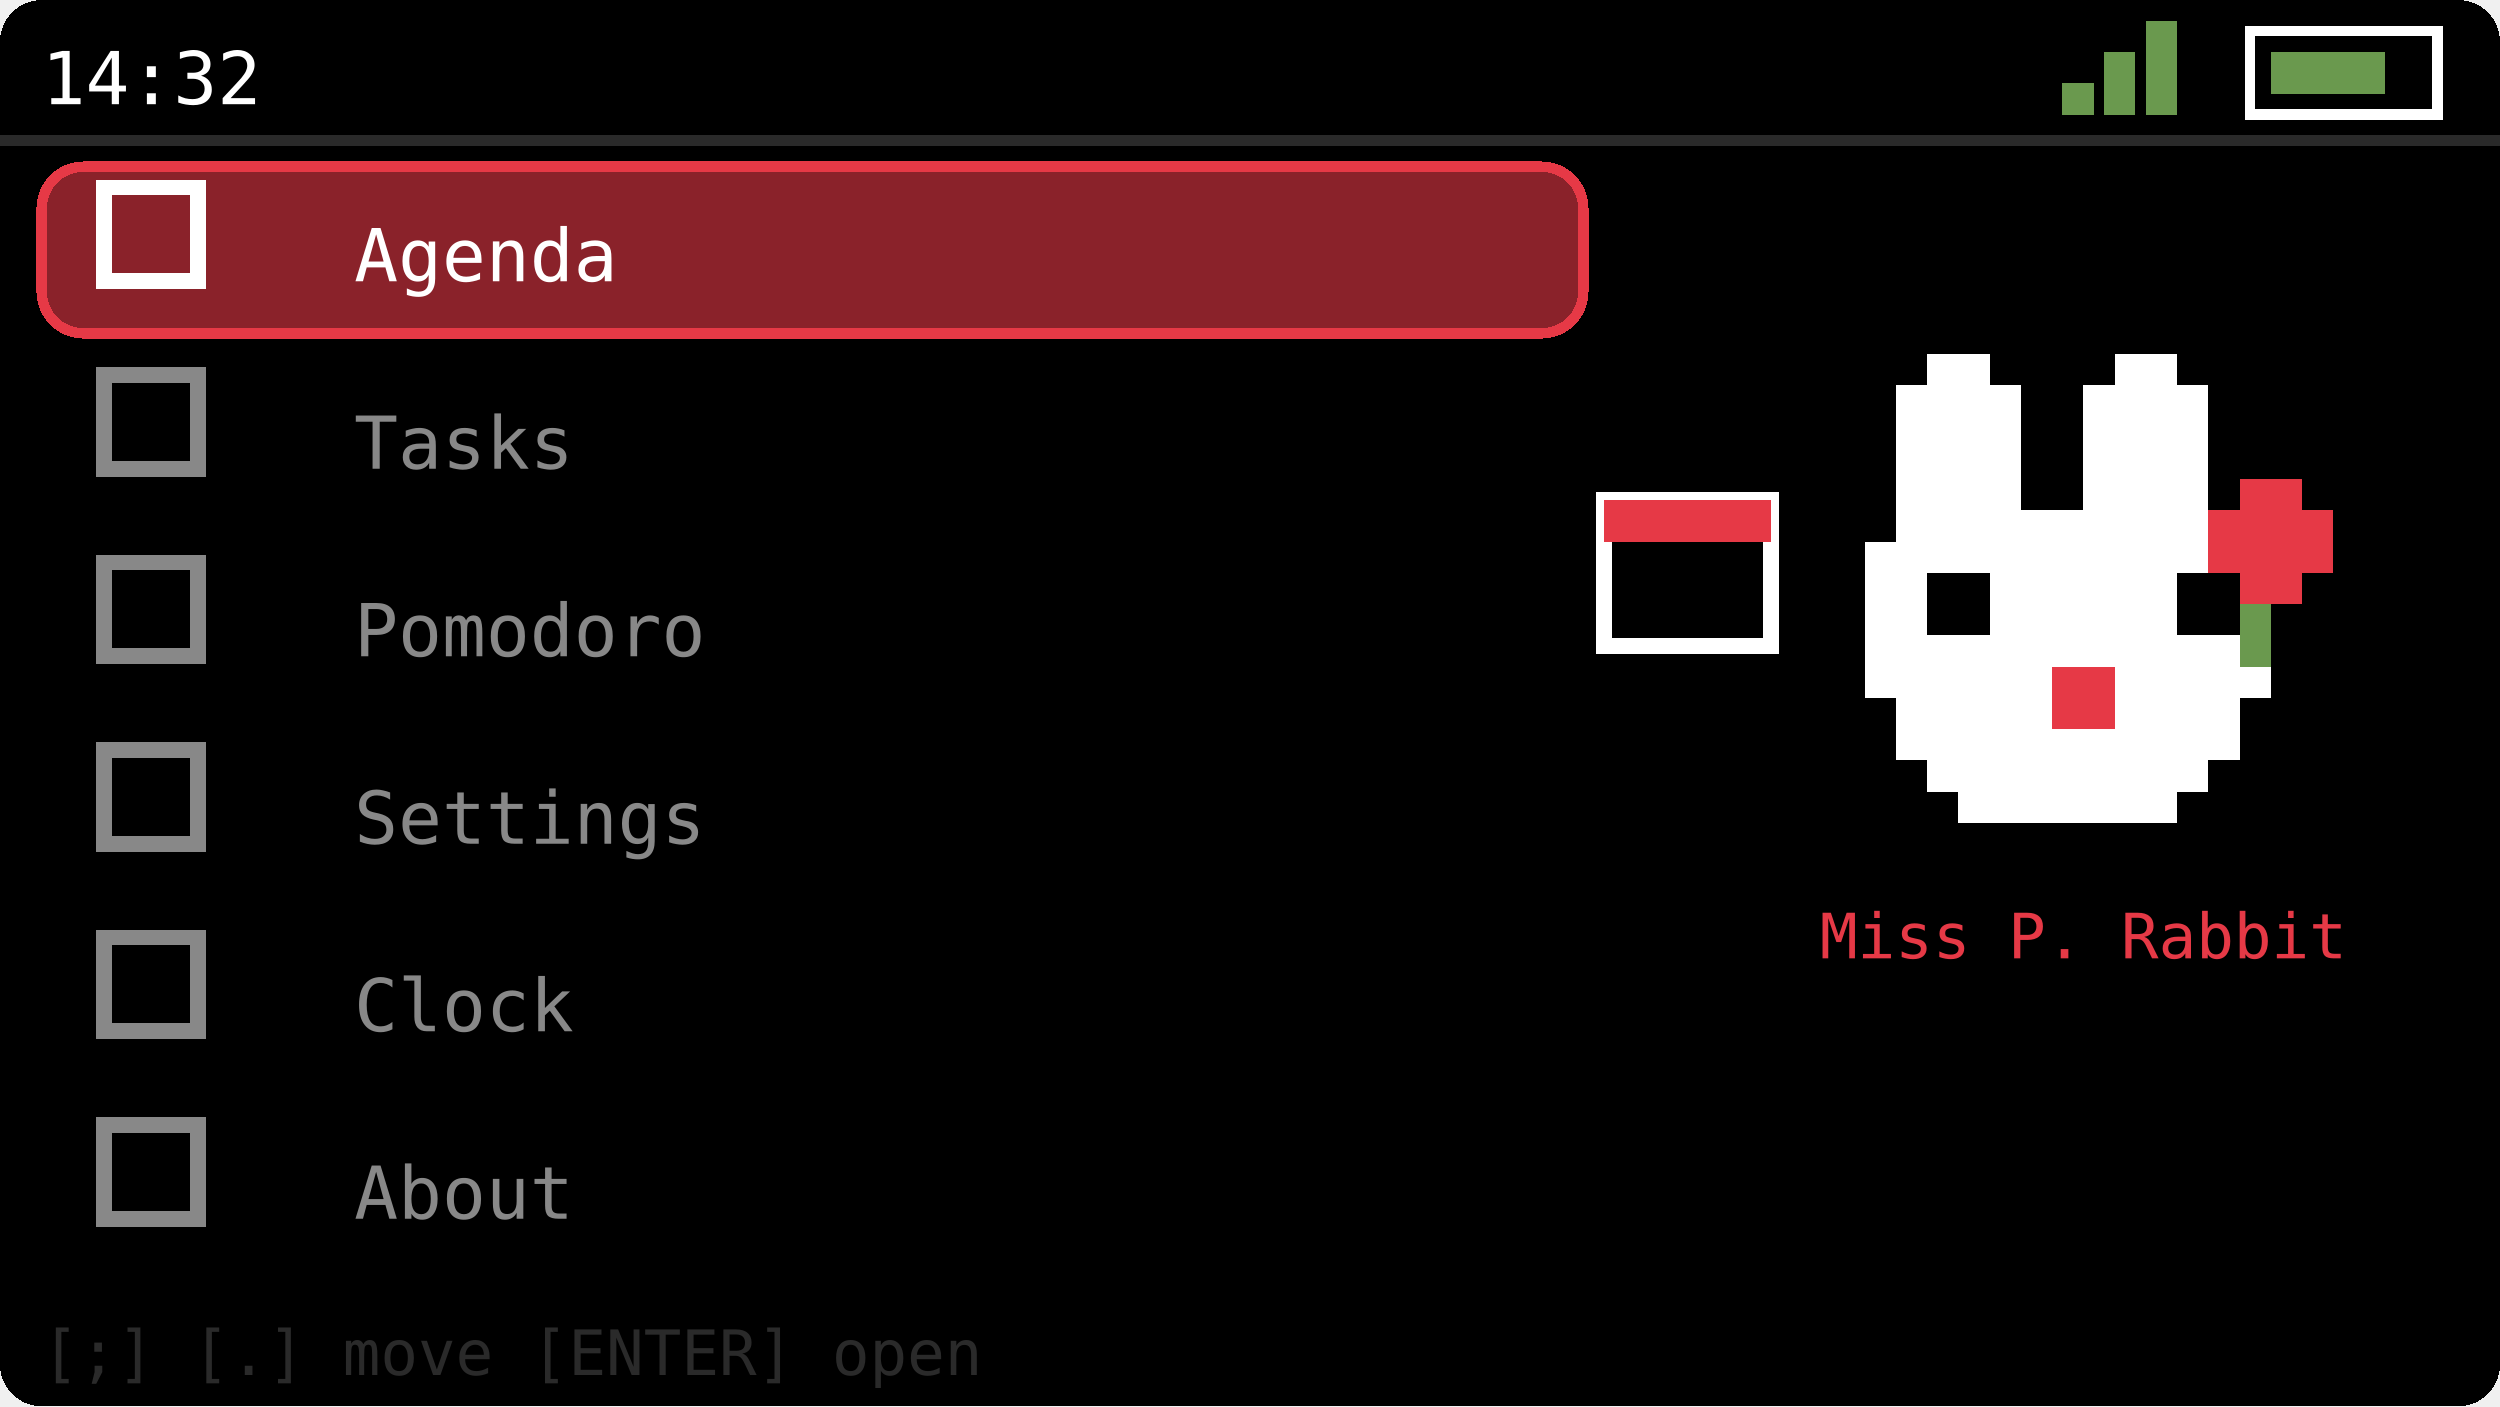
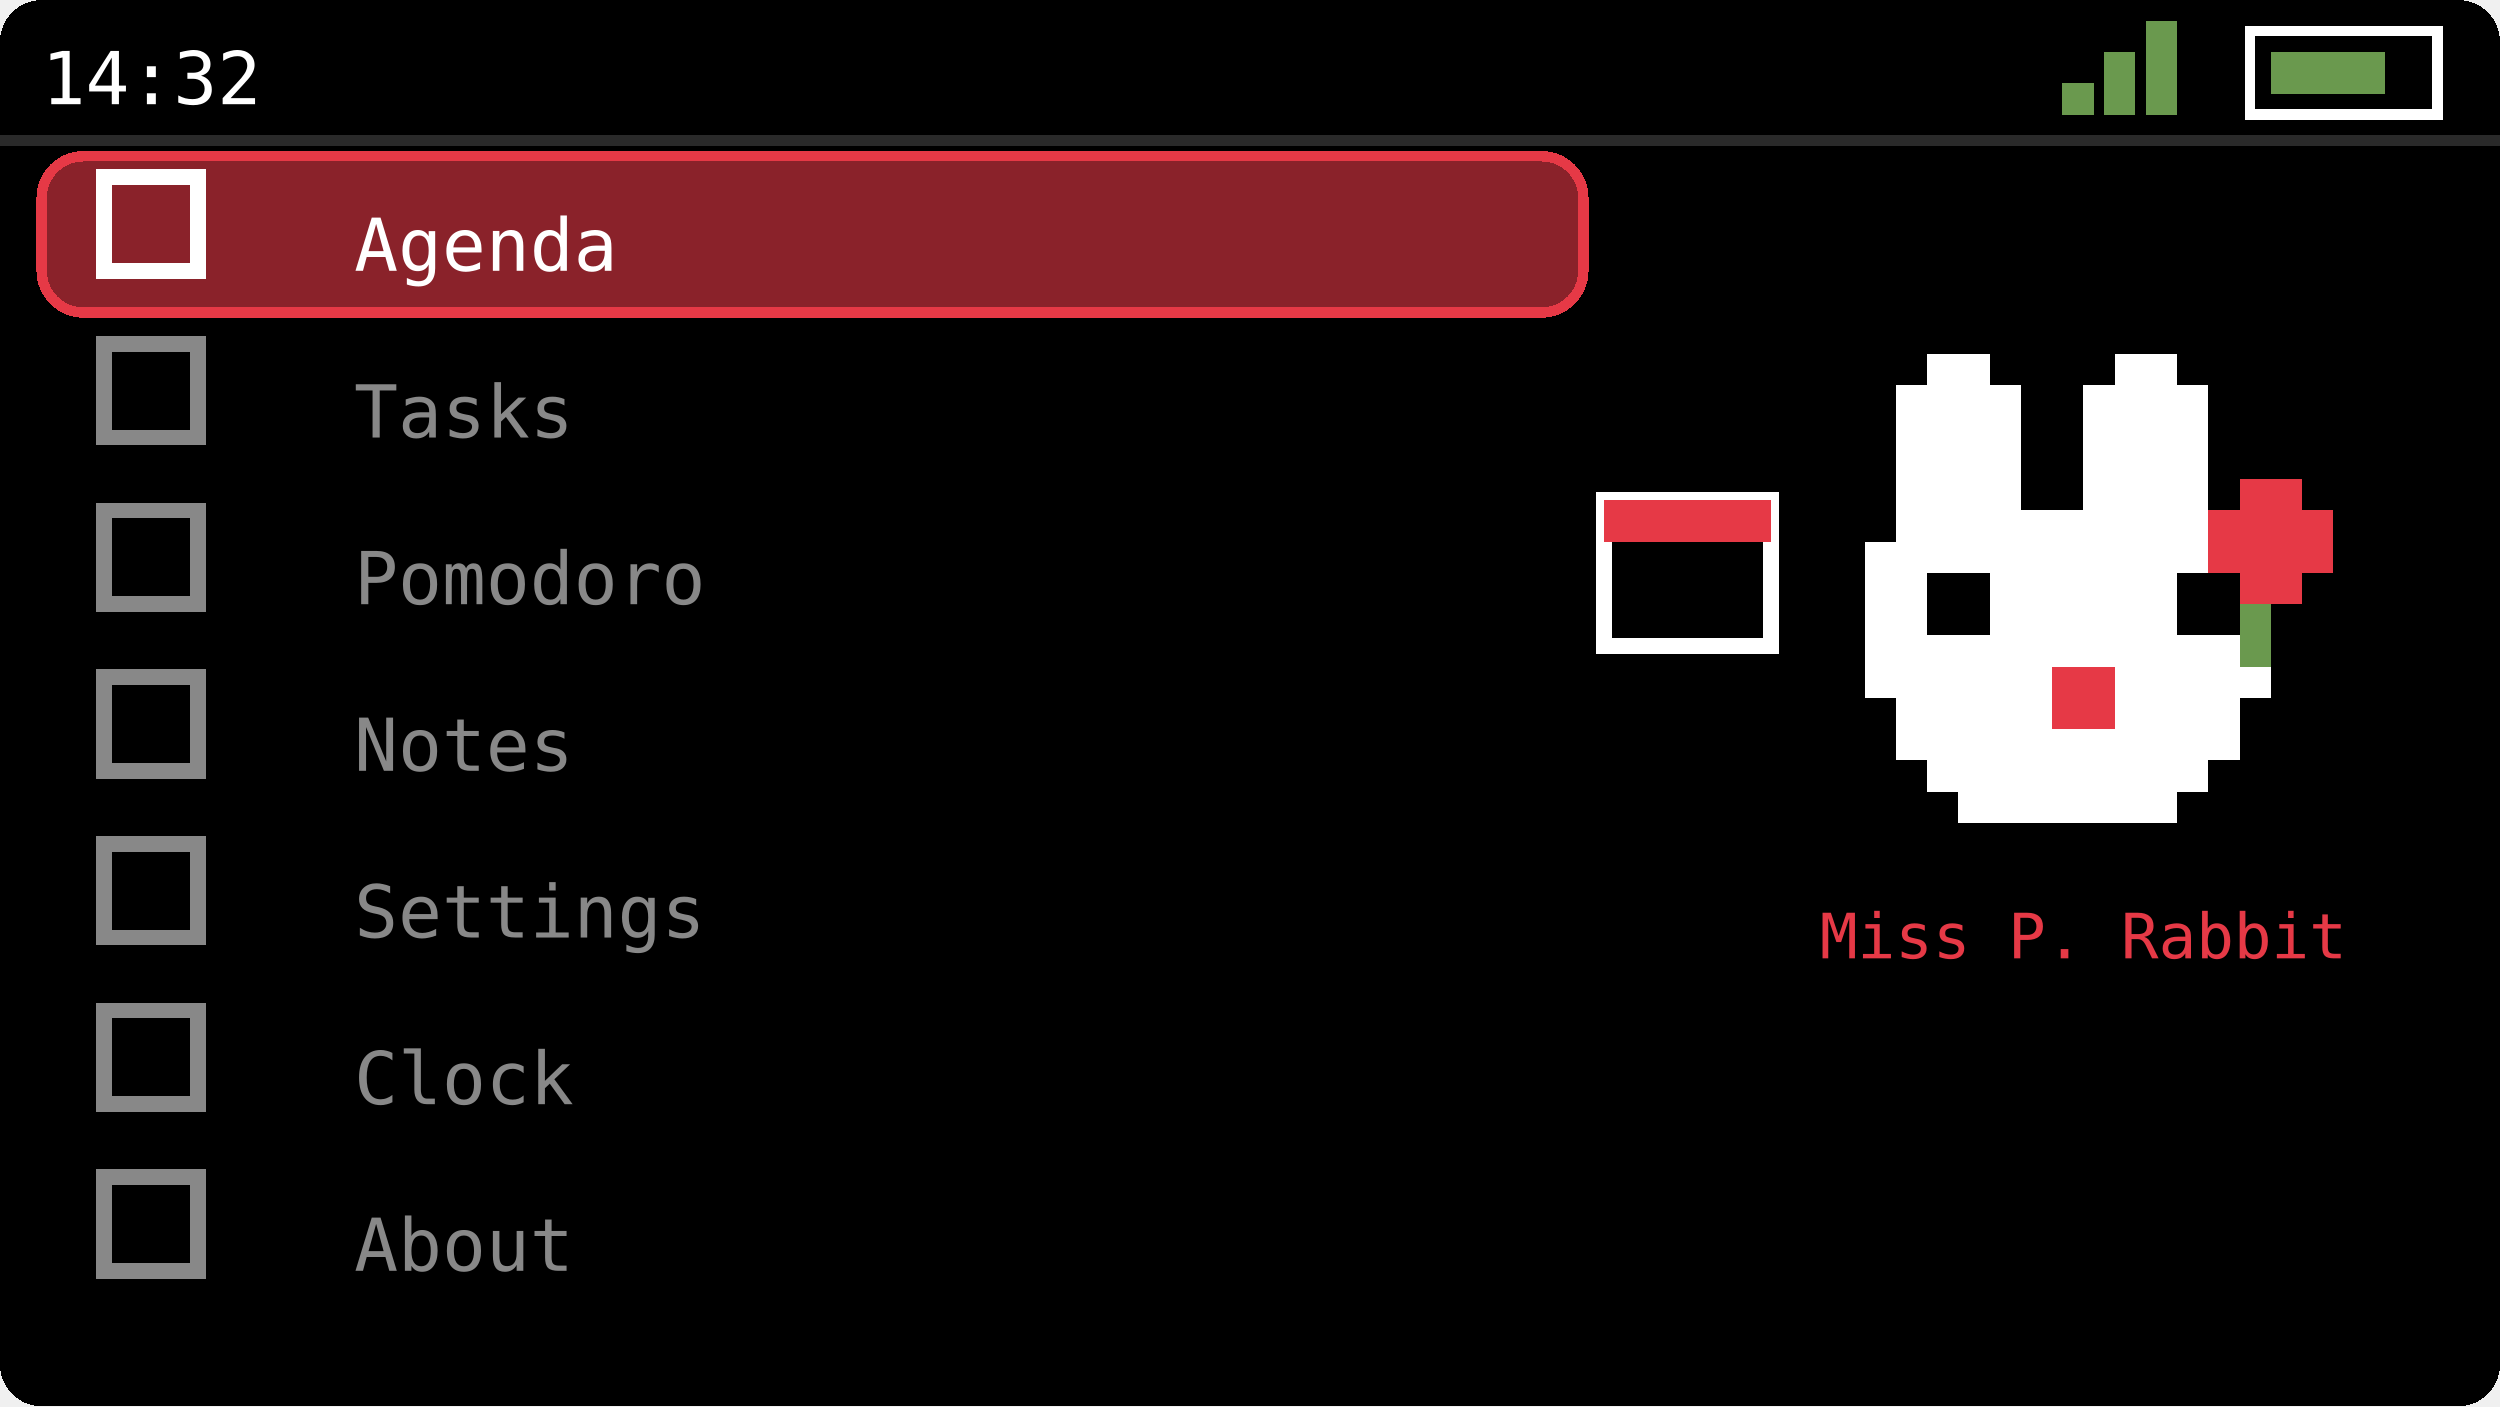
<svg xmlns="http://www.w3.org/2000/svg" width="480" height="270" viewBox="0 0 240 135" shape-rendering="crispEdges">
  <rect width="240" height="135" rx="4" fill="#000000" />
  <text x="4" y="10" font-size="7" fill="#ffffff" text-anchor="start" font-family="Menlo,Consolas,monospace">14:32</text>
  <rect x="198" y="8" width="3" height="3" fill="#6A994E" />
  <rect x="202" y="5" width="3" height="6" fill="#6A994E" />
  <rect x="206" y="2" width="3" height="9" fill="#6A994E" />
  <rect x="216" y="3" width="18" height="8" fill="none" stroke="#ffffff" stroke-width="1" />
  <rect x="218" y="5" width="11" height="4" fill="#6A994E" />
  <rect x="0" y="13" width="240" height="1" fill="#2a2a2a" />
-   <rect x="4" y="16" width="148" height="16" rx="4" fill="#8a222a" stroke="#E63946" stroke-width="1" />
-   <rect x="10" y="18" width="9" height="9" fill="none" stroke="#ffffff" stroke-width="1.5" />
-   <text x="34" y="27" font-size="7" fill="#ffffff" text-anchor="start" font-family="Menlo,Consolas,monospace">Agenda</text>
-   <rect x="10" y="36" width="9" height="9" fill="none" stroke="#888888" stroke-width="1.5" />
-   <text x="34" y="45" font-size="7" fill="#888888" text-anchor="start" font-family="Menlo,Consolas,monospace">Tasks</text>
-   <rect x="10" y="54" width="9" height="9" fill="none" stroke="#888888" stroke-width="1.5" />
-   <text x="34" y="63" font-size="7" fill="#888888" text-anchor="start" font-family="Menlo,Consolas,monospace">Pomodoro</text>
-   <rect x="10" y="72" width="9" height="9" fill="none" stroke="#888888" stroke-width="1.5" />
-   <text x="34" y="81" font-size="7" fill="#888888" text-anchor="start" font-family="Menlo,Consolas,monospace">Settings</text>
-   <rect x="10" y="90" width="9" height="9" fill="none" stroke="#888888" stroke-width="1.5" />
-   <text x="34" y="99" font-size="7" fill="#888888" text-anchor="start" font-family="Menlo,Consolas,monospace">Clock</text>
-   <rect x="10" y="108" width="9" height="9" fill="none" stroke="#888888" stroke-width="1.5" />
-   <text x="34" y="117" font-size="7" fill="#888888" text-anchor="start" font-family="Menlo,Consolas,monospace">About</text>
+   <rect x="4" y="15" width="148" height="15" rx="4" fill="#8a222a" stroke="#E63946" stroke-width="1" />
+   <rect x="10" y="17" width="9" height="9" fill="none" stroke="#ffffff" stroke-width="1.5" />
+   <text x="34" y="26" font-size="7" fill="#ffffff" text-anchor="start" font-family="Menlo,Consolas,monospace">Agenda</text>
+   <rect x="10" y="33" width="9" height="9" fill="none" stroke="#888888" stroke-width="1.5" />
+   <text x="34" y="42" font-size="7" fill="#888888" text-anchor="start" font-family="Menlo,Consolas,monospace">Tasks</text>
+   <rect x="10" y="49" width="9" height="9" fill="none" stroke="#888888" stroke-width="1.5" />
+   <text x="34" y="58" font-size="7" fill="#888888" text-anchor="start" font-family="Menlo,Consolas,monospace">Pomodoro</text>
+   <rect x="10" y="65" width="9" height="9" fill="none" stroke="#888888" stroke-width="1.5" />
+   <text x="34" y="74" font-size="7" fill="#888888" text-anchor="start" font-family="Menlo,Consolas,monospace">Notes</text>
+   <rect x="10" y="81" width="9" height="9" fill="none" stroke="#888888" stroke-width="1.5" />
+   <text x="34" y="90" font-size="7" fill="#888888" text-anchor="start" font-family="Menlo,Consolas,monospace">Settings</text>
+   <rect x="10" y="97" width="9" height="9" fill="none" stroke="#888888" stroke-width="1.5" />
+   <text x="34" y="106" font-size="7" fill="#888888" text-anchor="start" font-family="Menlo,Consolas,monospace">Clock</text>
+   <rect x="10" y="113" width="9" height="9" fill="none" stroke="#888888" stroke-width="1.5" />
+   <text x="34" y="122" font-size="7" fill="#888888" text-anchor="start" font-family="Menlo,Consolas,monospace">About</text>
  <rect x="185" y="34" width="3" height="3" fill="#ffffff" />
  <rect x="188" y="34" width="3" height="3" fill="#ffffff" />
  <rect x="203" y="34" width="3" height="3" fill="#ffffff" />
  <rect x="206" y="34" width="3" height="3" fill="#ffffff" />
  <rect x="182" y="37" width="3" height="3" fill="#ffffff" />
  <rect x="185" y="37" width="3" height="3" fill="#ffffff" />
  <rect x="188" y="37" width="3" height="3" fill="#ffffff" />
  <rect x="191" y="37" width="3" height="3" fill="#ffffff" />
  <rect x="200" y="37" width="3" height="3" fill="#ffffff" />
  <rect x="203" y="37" width="3" height="3" fill="#ffffff" />
  <rect x="206" y="37" width="3" height="3" fill="#ffffff" />
  <rect x="209" y="37" width="3" height="3" fill="#ffffff" />
  <rect x="182" y="40" width="3" height="3" fill="#ffffff" />
  <rect x="185" y="40" width="3" height="3" fill="#ffffff" />
  <rect x="188" y="40" width="3" height="3" fill="#ffffff" />
  <rect x="191" y="40" width="3" height="3" fill="#ffffff" />
  <rect x="200" y="40" width="3" height="3" fill="#ffffff" />
  <rect x="203" y="40" width="3" height="3" fill="#ffffff" />
  <rect x="206" y="40" width="3" height="3" fill="#ffffff" />
  <rect x="209" y="40" width="3" height="3" fill="#ffffff" />
  <rect x="182" y="43" width="3" height="3" fill="#ffffff" />
  <rect x="185" y="43" width="3" height="3" fill="#ffffff" />
  <rect x="188" y="43" width="3" height="3" fill="#ffffff" />
  <rect x="191" y="43" width="3" height="3" fill="#ffffff" />
  <rect x="200" y="43" width="3" height="3" fill="#ffffff" />
  <rect x="203" y="43" width="3" height="3" fill="#ffffff" />
  <rect x="206" y="43" width="3" height="3" fill="#ffffff" />
  <rect x="209" y="43" width="3" height="3" fill="#ffffff" />
  <rect x="182" y="46" width="3" height="3" fill="#ffffff" />
  <rect x="185" y="46" width="3" height="3" fill="#ffffff" />
  <rect x="188" y="46" width="3" height="3" fill="#ffffff" />
  <rect x="191" y="46" width="3" height="3" fill="#ffffff" />
  <rect x="200" y="46" width="3" height="3" fill="#ffffff" />
  <rect x="203" y="46" width="3" height="3" fill="#ffffff" />
  <rect x="206" y="46" width="3" height="3" fill="#ffffff" />
  <rect x="209" y="46" width="3" height="3" fill="#ffffff" />
  <rect x="215" y="46" width="3" height="3" fill="#E63946" />
  <rect x="218" y="46" width="3" height="3" fill="#E63946" />
  <rect x="182" y="49" width="3" height="3" fill="#ffffff" />
  <rect x="185" y="49" width="3" height="3" fill="#ffffff" />
  <rect x="188" y="49" width="3" height="3" fill="#ffffff" />
  <rect x="191" y="49" width="3" height="3" fill="#ffffff" />
  <rect x="194" y="49" width="3" height="3" fill="#ffffff" />
  <rect x="197" y="49" width="3" height="3" fill="#ffffff" />
  <rect x="200" y="49" width="3" height="3" fill="#ffffff" />
  <rect x="203" y="49" width="3" height="3" fill="#ffffff" />
  <rect x="206" y="49" width="3" height="3" fill="#ffffff" />
  <rect x="209" y="49" width="3" height="3" fill="#ffffff" />
  <rect x="212" y="49" width="3" height="3" fill="#E63946" />
  <rect x="215" y="49" width="3" height="3" fill="#E63946" />
  <rect x="218" y="49" width="3" height="3" fill="#E63946" />
  <rect x="221" y="49" width="3" height="3" fill="#E63946" />
  <rect x="179" y="52" width="3" height="3" fill="#ffffff" />
  <rect x="182" y="52" width="3" height="3" fill="#ffffff" />
  <rect x="185" y="52" width="3" height="3" fill="#ffffff" />
  <rect x="188" y="52" width="3" height="3" fill="#ffffff" />
  <rect x="191" y="52" width="3" height="3" fill="#ffffff" />
  <rect x="194" y="52" width="3" height="3" fill="#ffffff" />
  <rect x="197" y="52" width="3" height="3" fill="#ffffff" />
  <rect x="200" y="52" width="3" height="3" fill="#ffffff" />
  <rect x="203" y="52" width="3" height="3" fill="#ffffff" />
  <rect x="206" y="52" width="3" height="3" fill="#ffffff" />
  <rect x="209" y="52" width="3" height="3" fill="#ffffff" />
  <rect x="212" y="52" width="3" height="3" fill="#E63946" />
  <rect x="215" y="52" width="3" height="3" fill="#E63946" />
  <rect x="218" y="52" width="3" height="3" fill="#E63946" />
  <rect x="221" y="52" width="3" height="3" fill="#E63946" />
  <rect x="179" y="55" width="3" height="3" fill="#ffffff" />
  <rect x="182" y="55" width="3" height="3" fill="#ffffff" />
  <rect x="191" y="55" width="3" height="3" fill="#ffffff" />
  <rect x="194" y="55" width="3" height="3" fill="#ffffff" />
  <rect x="197" y="55" width="3" height="3" fill="#ffffff" />
  <rect x="200" y="55" width="3" height="3" fill="#ffffff" />
  <rect x="203" y="55" width="3" height="3" fill="#ffffff" />
  <rect x="206" y="55" width="3" height="3" fill="#ffffff" />
  <rect x="215" y="55" width="3" height="3" fill="#E63946" />
  <rect x="218" y="55" width="3" height="3" fill="#E63946" />
  <rect x="179" y="58" width="3" height="3" fill="#ffffff" />
  <rect x="182" y="58" width="3" height="3" fill="#ffffff" />
  <rect x="191" y="58" width="3" height="3" fill="#ffffff" />
  <rect x="194" y="58" width="3" height="3" fill="#ffffff" />
  <rect x="197" y="58" width="3" height="3" fill="#ffffff" />
  <rect x="200" y="58" width="3" height="3" fill="#ffffff" />
  <rect x="203" y="58" width="3" height="3" fill="#ffffff" />
  <rect x="206" y="58" width="3" height="3" fill="#ffffff" />
  <rect x="215" y="58" width="3" height="3" fill="#6A994E" />
  <rect x="179" y="61" width="3" height="3" fill="#ffffff" />
  <rect x="182" y="61" width="3" height="3" fill="#ffffff" />
  <rect x="185" y="61" width="3" height="3" fill="#ffffff" />
  <rect x="188" y="61" width="3" height="3" fill="#ffffff" />
  <rect x="191" y="61" width="3" height="3" fill="#ffffff" />
  <rect x="194" y="61" width="3" height="3" fill="#ffffff" />
  <rect x="197" y="61" width="3" height="3" fill="#ffffff" />
  <rect x="200" y="61" width="3" height="3" fill="#ffffff" />
  <rect x="203" y="61" width="3" height="3" fill="#ffffff" />
  <rect x="206" y="61" width="3" height="3" fill="#ffffff" />
  <rect x="209" y="61" width="3" height="3" fill="#ffffff" />
  <rect x="212" y="61" width="3" height="3" fill="#ffffff" />
  <rect x="215" y="61" width="3" height="3" fill="#6A994E" />
  <rect x="179" y="64" width="3" height="3" fill="#ffffff" />
  <rect x="182" y="64" width="3" height="3" fill="#ffffff" />
  <rect x="185" y="64" width="3" height="3" fill="#ffffff" />
  <rect x="188" y="64" width="3" height="3" fill="#ffffff" />
  <rect x="191" y="64" width="3" height="3" fill="#ffffff" />
  <rect x="194" y="64" width="3" height="3" fill="#ffffff" />
  <rect x="197" y="64" width="3" height="3" fill="#E63946" />
  <rect x="200" y="64" width="3" height="3" fill="#E63946" />
  <rect x="203" y="64" width="3" height="3" fill="#ffffff" />
  <rect x="206" y="64" width="3" height="3" fill="#ffffff" />
  <rect x="209" y="64" width="3" height="3" fill="#ffffff" />
  <rect x="212" y="64" width="3" height="3" fill="#ffffff" />
  <rect x="215" y="64" width="3" height="3" fill="#ffffff" />
  <rect x="182" y="67" width="3" height="3" fill="#ffffff" />
  <rect x="185" y="67" width="3" height="3" fill="#ffffff" />
  <rect x="188" y="67" width="3" height="3" fill="#ffffff" />
  <rect x="191" y="67" width="3" height="3" fill="#ffffff" />
  <rect x="194" y="67" width="3" height="3" fill="#ffffff" />
  <rect x="197" y="67" width="3" height="3" fill="#E63946" />
  <rect x="200" y="67" width="3" height="3" fill="#E63946" />
  <rect x="203" y="67" width="3" height="3" fill="#ffffff" />
  <rect x="206" y="67" width="3" height="3" fill="#ffffff" />
  <rect x="209" y="67" width="3" height="3" fill="#ffffff" />
  <rect x="212" y="67" width="3" height="3" fill="#ffffff" />
  <rect x="182" y="70" width="3" height="3" fill="#ffffff" />
  <rect x="185" y="70" width="3" height="3" fill="#ffffff" />
  <rect x="188" y="70" width="3" height="3" fill="#ffffff" />
  <rect x="191" y="70" width="3" height="3" fill="#ffffff" />
  <rect x="194" y="70" width="3" height="3" fill="#ffffff" />
  <rect x="197" y="70" width="3" height="3" fill="#ffffff" />
  <rect x="200" y="70" width="3" height="3" fill="#ffffff" />
  <rect x="203" y="70" width="3" height="3" fill="#ffffff" />
  <rect x="206" y="70" width="3" height="3" fill="#ffffff" />
  <rect x="209" y="70" width="3" height="3" fill="#ffffff" />
  <rect x="212" y="70" width="3" height="3" fill="#ffffff" />
  <rect x="185" y="73" width="3" height="3" fill="#ffffff" />
  <rect x="188" y="73" width="3" height="3" fill="#ffffff" />
  <rect x="191" y="73" width="3" height="3" fill="#ffffff" />
  <rect x="194" y="73" width="3" height="3" fill="#ffffff" />
  <rect x="197" y="73" width="3" height="3" fill="#ffffff" />
  <rect x="200" y="73" width="3" height="3" fill="#ffffff" />
  <rect x="203" y="73" width="3" height="3" fill="#ffffff" />
  <rect x="206" y="73" width="3" height="3" fill="#ffffff" />
  <rect x="209" y="73" width="3" height="3" fill="#ffffff" />
  <rect x="188" y="76" width="3" height="3" fill="#ffffff" />
  <rect x="191" y="76" width="3" height="3" fill="#ffffff" />
  <rect x="194" y="76" width="3" height="3" fill="#ffffff" />
  <rect x="197" y="76" width="3" height="3" fill="#ffffff" />
  <rect x="200" y="76" width="3" height="3" fill="#ffffff" />
  <rect x="203" y="76" width="3" height="3" fill="#ffffff" />
  <rect x="206" y="76" width="3" height="3" fill="#ffffff" />
  <rect x="154" y="48" width="16" height="14" fill="none" stroke="#ffffff" stroke-width="1.5" />
  <rect x="154" y="48" width="16" height="4" fill="#E63946" />
  <text x="200" y="92" font-size="6" fill="#E63946" text-anchor="middle" font-family="Menlo,Consolas,monospace">Miss P. Rabbit</text>
-   <text x="4" y="132" font-size="6" fill="#2a2a2a" text-anchor="start" font-family="Menlo,Consolas,monospace">[;] [.] move   [ENTER] open</text>
</svg>
